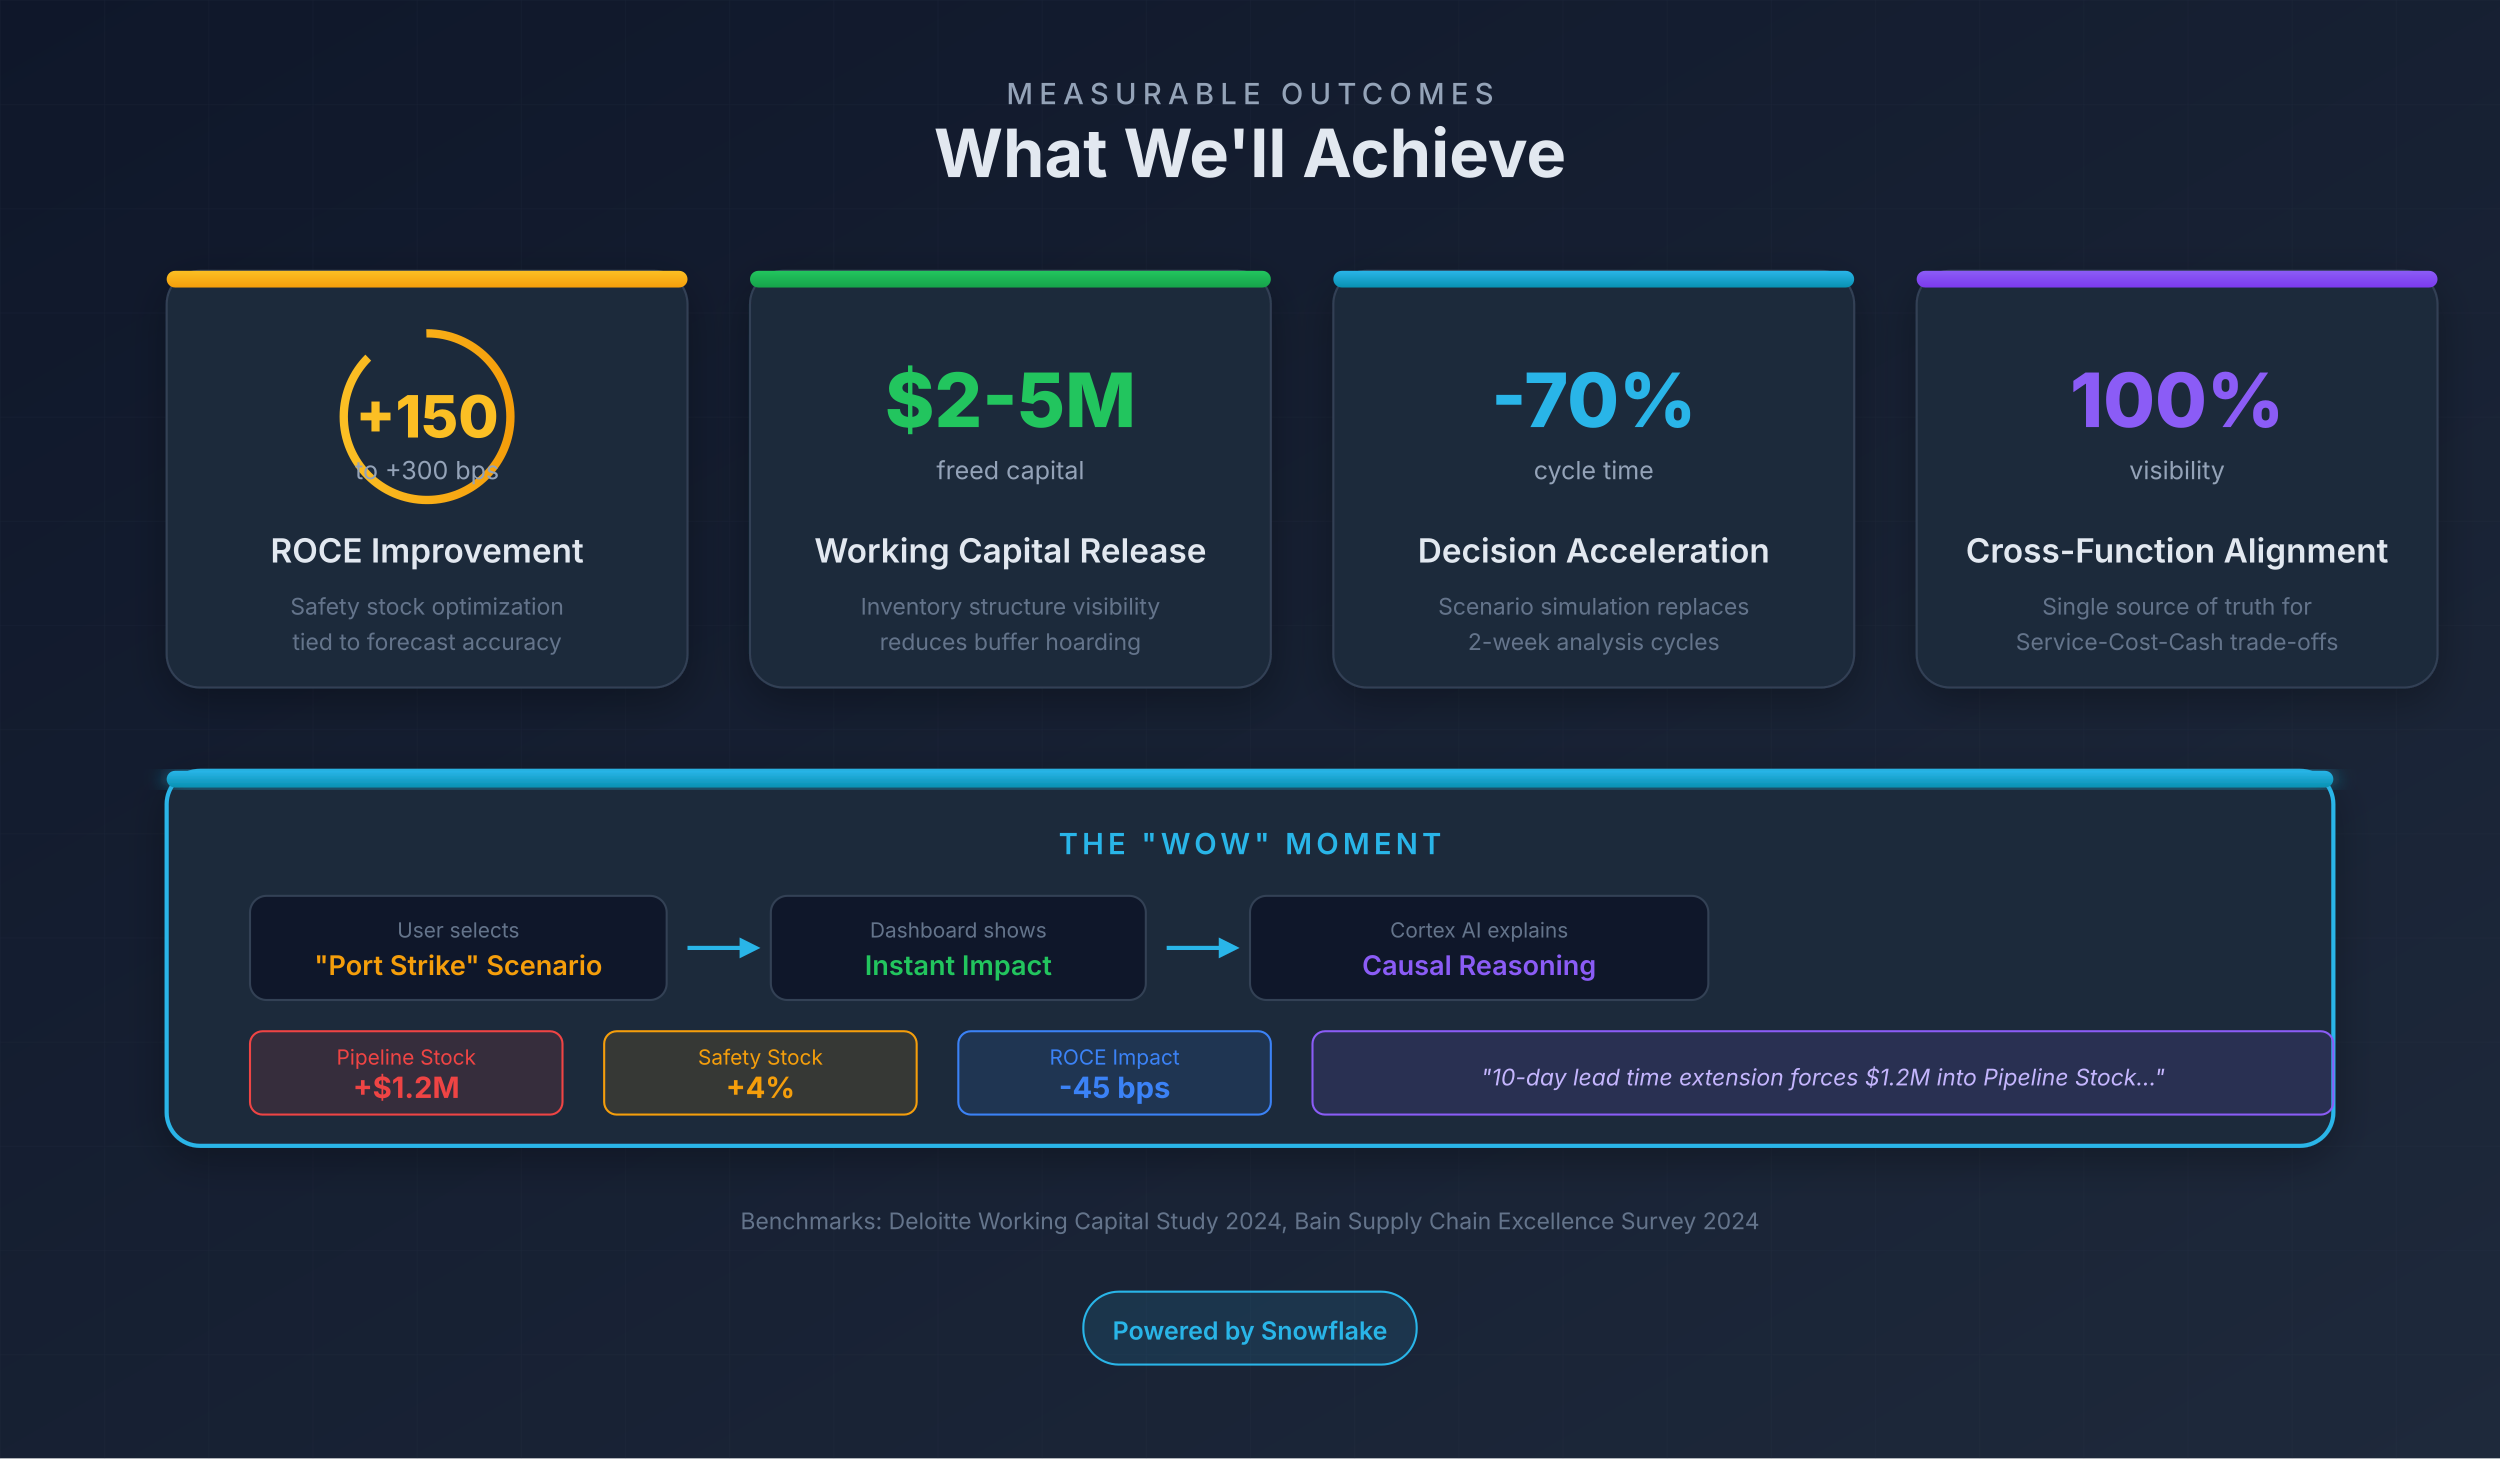
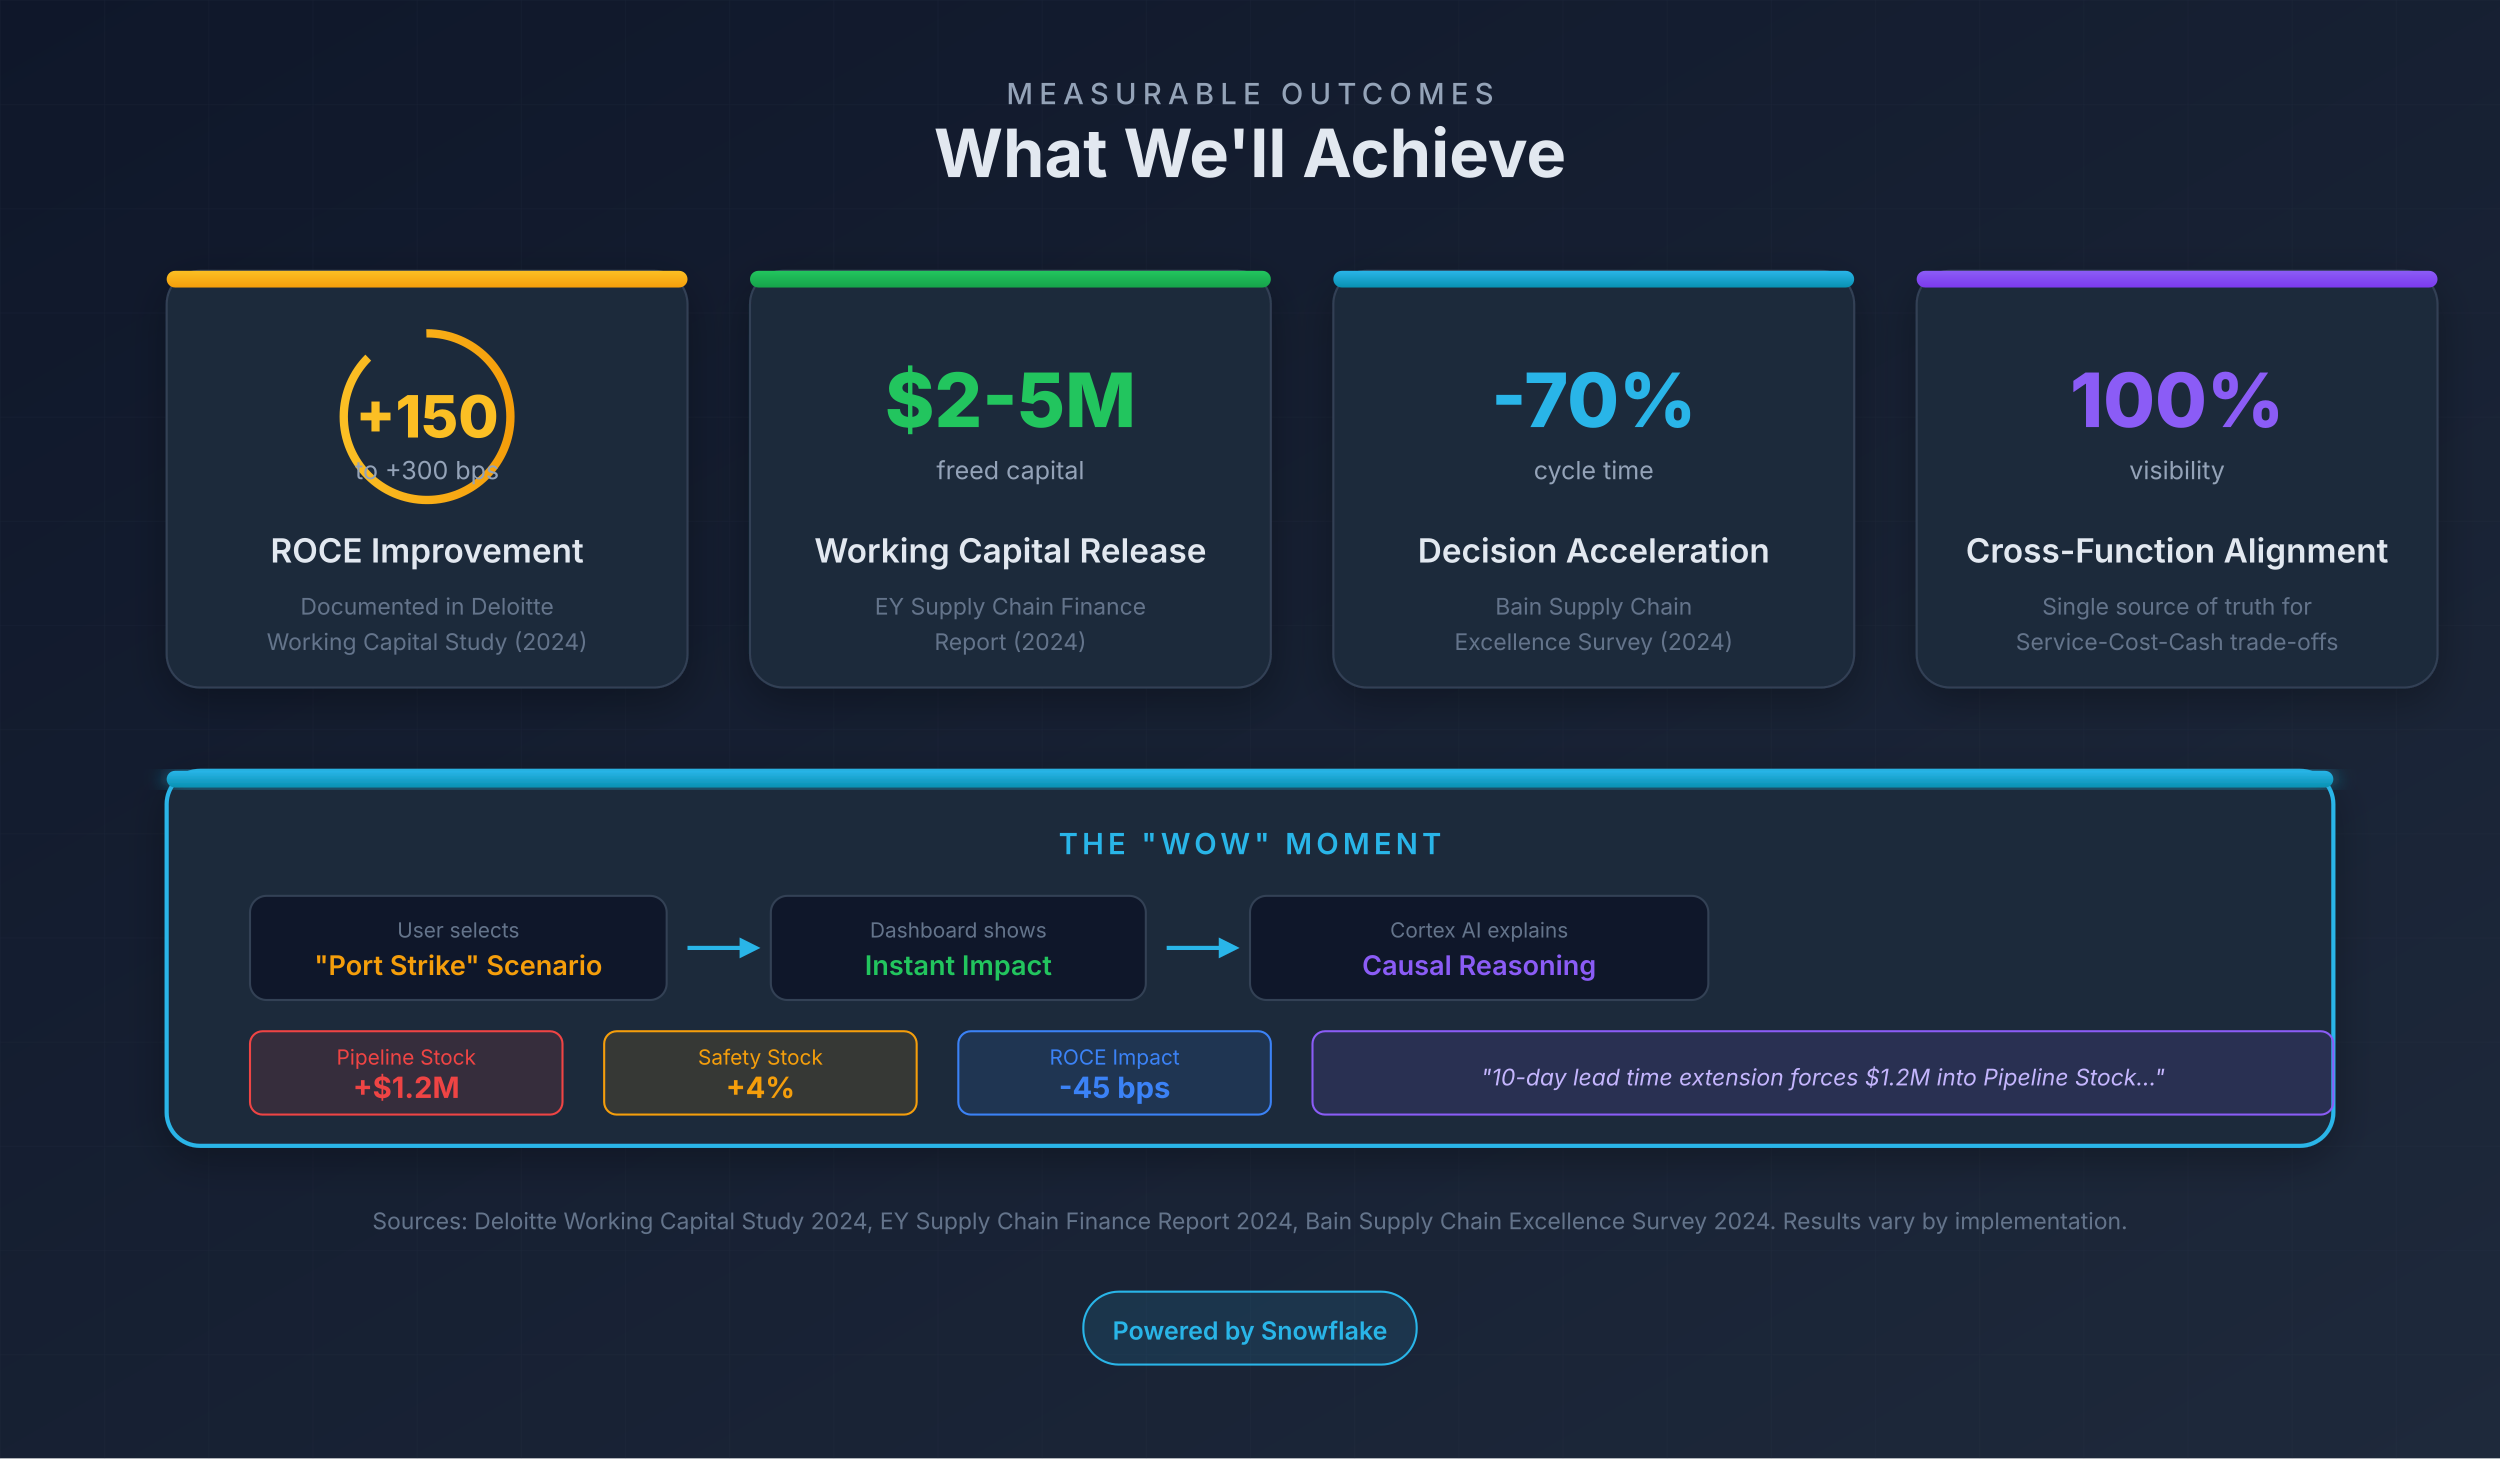
<svg xmlns="http://www.w3.org/2000/svg" viewBox="0 0 1200 700">
  <defs>
    <linearGradient id="bgGradientROI" x1="0%" y1="0%" x2="100%" y2="100%">
      <stop offset="0%" style="stop-color:#0f172a" />
      <stop offset="100%" style="stop-color:#1e293b" />
    </linearGradient>
    <linearGradient id="goldGradient" x1="0%" y1="0%" x2="0%" y2="100%">
      <stop offset="0%" style="stop-color:#fbbf24" />
      <stop offset="100%" style="stop-color:#f59e0b" />
    </linearGradient>
    <linearGradient id="blueGradientROI" x1="0%" y1="0%" x2="0%" y2="100%">
      <stop offset="0%" style="stop-color:#29B5E8" />
      <stop offset="100%" style="stop-color:#0891b2" />
    </linearGradient>
    <linearGradient id="greenGradientROI" x1="0%" y1="0%" x2="0%" y2="100%">
      <stop offset="0%" style="stop-color:#22c55e" />
      <stop offset="100%" style="stop-color:#16a34a" />
    </linearGradient>
    <linearGradient id="purpleGradient" x1="0%" y1="0%" x2="0%" y2="100%">
      <stop offset="0%" style="stop-color:#8b5cf6" />
      <stop offset="100%" style="stop-color:#7c3aed" />
    </linearGradient>
    <filter id="shadowROI" x="-20%" y="-20%" width="140%" height="140%">
      <feDropShadow dx="0" dy="6" stdDeviation="10" flood-color="#000" flood-opacity="0.3" />
    </filter>
    <filter id="glowROI">
      <feGaussianBlur stdDeviation="5" result="coloredBlur" />
      <feMerge>
        <feMergeNode in="coloredBlur" />
        <feMergeNode in="SourceGraphic" />
      </feMerge>
    </filter>
  </defs>
  <rect width="1200" height="700" fill="url(#bgGradientROI)" />
  <pattern id="gridROI" width="50" height="50" patternUnits="userSpaceOnUse">
    <path d="M 50 0 L 0 0 0 50" fill="none" stroke="#334155" stroke-width="0.3" opacity="0.3" />
  </pattern>
  <rect width="1200" height="700" fill="url(#gridROI)" />
  <text x="600" y="50" text-anchor="middle" font-family="Inter, Arial, sans-serif" font-size="14" font-weight="500" fill="#94a3b8" letter-spacing="3">MEASURABLE OUTCOMES</text>
  <text x="600" y="85" text-anchor="middle" font-family="Inter, Arial, sans-serif" font-size="32" font-weight="700" fill="#e2e8f0">What We'll Achieve</text>
  <g transform="translate(80, 130)">
    <rect x="0" y="0" width="250" height="200" rx="16" fill="#1e293b" stroke="#334155" stroke-width="1" filter="url(#shadowROI)" />
    <rect x="0" y="0" width="250" height="8" rx="4" fill="url(#goldGradient)" />
    <circle cx="125" cy="70" r="40" fill="none" stroke="url(#goldGradient)" stroke-width="4" stroke-dasharray="220 31" transform="rotate(-90, 125, 70)" />
    <text x="125" y="80" text-anchor="middle" font-family="Inter, Arial, sans-serif" font-size="28" font-weight="800" fill="#fbbf24">+150</text>
    <text x="125" y="100" text-anchor="middle" font-family="Inter, Arial, sans-serif" font-size="12" fill="#94a3b8">to +300 bps</text>
    <text x="125" y="140" text-anchor="middle" font-family="Inter, Arial, sans-serif" font-size="16" font-weight="600" fill="#e2e8f0">ROCE Improvement</text>
-     <text x="125" y="165" text-anchor="middle" font-family="Inter, Arial, sans-serif" font-size="11" fill="#64748b">Safety stock optimization</text>
-     <text x="125" y="182" text-anchor="middle" font-family="Inter, Arial, sans-serif" font-size="11" fill="#64748b">tied to forecast accuracy</text>
+     <text x="125" y="165" text-anchor="middle" font-family="Inter, Arial, sans-serif" font-size="11" fill="#64748b">Documented in Deloitte</text>
+     <text x="125" y="182" text-anchor="middle" font-family="Inter, Arial, sans-serif" font-size="11" fill="#64748b">Working Capital Study (2024)</text>
  </g>
  <g transform="translate(360, 130)">
    <rect x="0" y="0" width="250" height="200" rx="16" fill="#1e293b" stroke="#334155" stroke-width="1" filter="url(#shadowROI)" />
    <rect x="0" y="0" width="250" height="8" rx="4" fill="url(#greenGradientROI)" />
    <text x="125" y="75" text-anchor="middle" font-family="Inter, Arial, sans-serif" font-size="36" font-weight="800" fill="#22c55e">$2-5M</text>
    <text x="125" y="100" text-anchor="middle" font-family="Inter, Arial, sans-serif" font-size="12" fill="#94a3b8">freed capital</text>
    <text x="125" y="140" text-anchor="middle" font-family="Inter, Arial, sans-serif" font-size="16" font-weight="600" fill="#e2e8f0">Working Capital Release</text>
-     <text x="125" y="165" text-anchor="middle" font-family="Inter, Arial, sans-serif" font-size="11" fill="#64748b">Inventory structure visibility</text>
-     <text x="125" y="182" text-anchor="middle" font-family="Inter, Arial, sans-serif" font-size="11" fill="#64748b">reduces buffer hoarding</text>
+     <text x="125" y="165" text-anchor="middle" font-family="Inter, Arial, sans-serif" font-size="11" fill="#64748b">EY Supply Chain Finance</text>
+     <text x="125" y="182" text-anchor="middle" font-family="Inter, Arial, sans-serif" font-size="11" fill="#64748b">Report (2024)</text>
  </g>
  <g transform="translate(640, 130)">
    <rect x="0" y="0" width="250" height="200" rx="16" fill="#1e293b" stroke="#334155" stroke-width="1" filter="url(#shadowROI)" />
    <rect x="0" y="0" width="250" height="8" rx="4" fill="url(#blueGradientROI)" />
    <text x="125" y="75" text-anchor="middle" font-family="Inter, Arial, sans-serif" font-size="36" font-weight="800" fill="#29B5E8">-70%</text>
    <text x="125" y="100" text-anchor="middle" font-family="Inter, Arial, sans-serif" font-size="12" fill="#94a3b8">cycle time</text>
    <text x="125" y="140" text-anchor="middle" font-family="Inter, Arial, sans-serif" font-size="16" font-weight="600" fill="#e2e8f0">Decision Acceleration</text>
-     <text x="125" y="165" text-anchor="middle" font-family="Inter, Arial, sans-serif" font-size="11" fill="#64748b">Scenario simulation replaces</text>
-     <text x="125" y="182" text-anchor="middle" font-family="Inter, Arial, sans-serif" font-size="11" fill="#64748b">2-week analysis cycles</text>
+     <text x="125" y="165" text-anchor="middle" font-family="Inter, Arial, sans-serif" font-size="11" fill="#64748b">Bain Supply Chain</text>
+     <text x="125" y="182" text-anchor="middle" font-family="Inter, Arial, sans-serif" font-size="11" fill="#64748b">Excellence Survey (2024)</text>
  </g>
  <g transform="translate(920, 130)">
    <rect x="0" y="0" width="250" height="200" rx="16" fill="#1e293b" stroke="#334155" stroke-width="1" filter="url(#shadowROI)" />
    <rect x="0" y="0" width="250" height="8" rx="4" fill="url(#purpleGradient)" />
    <text x="125" y="75" text-anchor="middle" font-family="Inter, Arial, sans-serif" font-size="36" font-weight="800" fill="#8b5cf6">100%</text>
    <text x="125" y="100" text-anchor="middle" font-family="Inter, Arial, sans-serif" font-size="12" fill="#94a3b8">visibility</text>
    <text x="125" y="140" text-anchor="middle" font-family="Inter, Arial, sans-serif" font-size="16" font-weight="600" fill="#e2e8f0">Cross-Function Alignment</text>
    <text x="125" y="165" text-anchor="middle" font-family="Inter, Arial, sans-serif" font-size="11" fill="#64748b">Single source of truth for</text>
    <text x="125" y="182" text-anchor="middle" font-family="Inter, Arial, sans-serif" font-size="11" fill="#64748b">Service-Cost-Cash trade-offs</text>
  </g>
  <g transform="translate(80, 370)">
    <rect x="0" y="0" width="1040" height="180" rx="16" fill="#1e293b" stroke="#29B5E8" stroke-width="2" filter="url(#shadowROI)" />
    <rect x="0" y="0" width="1040" height="8" rx="4" fill="url(#blueGradientROI)" filter="url(#glowROI)" />
    <text x="520" y="40" text-anchor="middle" font-family="Inter, Arial, sans-serif" font-size="14" font-weight="600" fill="#29B5E8" letter-spacing="2">THE "WOW" MOMENT</text>
    <g transform="translate(40, 60)">
      <rect x="0" y="0" width="200" height="50" rx="8" fill="#0f172a" stroke="#334155" stroke-width="1" />
      <text x="100" y="20" text-anchor="middle" font-family="Inter, Arial, sans-serif" font-size="10" fill="#64748b">User selects</text>
      <text x="100" y="38" text-anchor="middle" font-family="Inter, Arial, sans-serif" font-size="13" font-weight="600" fill="#f59e0b">"Port Strike" Scenario</text>
      <path d="M210,25 L240,25" stroke="#29B5E8" stroke-width="2" marker-end="url(#arrowBlue)" />
      <polygon points="235,20 245,25 235,30" fill="#29B5E8" />
      <rect x="250" y="0" width="180" height="50" rx="8" fill="#0f172a" stroke="#334155" stroke-width="1" />
      <text x="340" y="20" text-anchor="middle" font-family="Inter, Arial, sans-serif" font-size="10" fill="#64748b">Dashboard shows</text>
      <text x="340" y="38" text-anchor="middle" font-family="Inter, Arial, sans-serif" font-size="13" font-weight="600" fill="#22c55e">Instant Impact</text>
      <path d="M440,25 L470,25" stroke="#29B5E8" stroke-width="2" />
      <polygon points="465,20 475,25 465,30" fill="#29B5E8" />
      <rect x="480" y="0" width="220" height="50" rx="8" fill="#0f172a" stroke="#334155" stroke-width="1" />
      <text x="590" y="20" text-anchor="middle" font-family="Inter, Arial, sans-serif" font-size="10" fill="#64748b">Cortex AI explains</text>
      <text x="590" y="38" text-anchor="middle" font-family="Inter, Arial, sans-serif" font-size="13" font-weight="600" fill="#8b5cf6">Causal Reasoning</text>
    </g>
    <g transform="translate(40, 125)">
      <rect x="0" y="0" width="150" height="40" rx="6" fill="#ef444420" stroke="#ef4444" stroke-width="1" />
      <text x="75" y="16" text-anchor="middle" font-family="Inter, Arial, sans-serif" font-size="10" fill="#ef4444">Pipeline Stock</text>
      <text x="75" y="32" text-anchor="middle" font-family="Inter, Arial, sans-serif" font-size="14" font-weight="700" fill="#ef4444">+$1.2M</text>
      <rect x="170" y="0" width="150" height="40" rx="6" fill="#f59e0b20" stroke="#f59e0b" stroke-width="1" />
      <text x="245" y="16" text-anchor="middle" font-family="Inter, Arial, sans-serif" font-size="10" fill="#f59e0b">Safety Stock</text>
      <text x="245" y="32" text-anchor="middle" font-family="Inter, Arial, sans-serif" font-size="14" font-weight="700" fill="#f59e0b">+4%</text>
      <rect x="340" y="0" width="150" height="40" rx="6" fill="#3b82f620" stroke="#3b82f6" stroke-width="1" />
      <text x="415" y="16" text-anchor="middle" font-family="Inter, Arial, sans-serif" font-size="10" fill="#3b82f6">ROCE Impact</text>
      <text x="415" y="32" text-anchor="middle" font-family="Inter, Arial, sans-serif" font-size="14" font-weight="700" fill="#3b82f6">-45 bps</text>
      <rect x="510" y="0" width="490" height="40" rx="6" fill="#8b5cf620" stroke="#8b5cf6" stroke-width="1" />
      <text x="755" y="26" text-anchor="middle" font-family="Inter, Arial, sans-serif" font-size="11" font-style="italic" fill="#c4b5fd">"10-day lead time extension forces $1.2M into Pipeline Stock..."</text>
    </g>
  </g>
-   <text x="600" y="590" text-anchor="middle" font-family="Inter, Arial, sans-serif" font-size="11" fill="#64748b">Benchmarks: Deloitte Working Capital Study 2024, Bain Supply Chain Excellence Survey 2024</text>
+   <text x="600" y="590" text-anchor="middle" font-family="Inter, Arial, sans-serif" font-size="11" fill="#64748b">Sources: Deloitte Working Capital Study 2024, EY Supply Chain Finance Report 2024, Bain Supply Chain Excellence Survey 2024. Results vary by implementation.</text>
  <g transform="translate(520, 620)">
    <rect x="0" y="0" width="160" height="35" rx="17" fill="#29B5E820" stroke="#29B5E8" stroke-width="1" />
    <text x="80" y="23" text-anchor="middle" font-family="Inter, Arial, sans-serif" font-size="12" font-weight="600" fill="#29B5E8">Powered by Snowflake</text>
  </g>
</svg>
